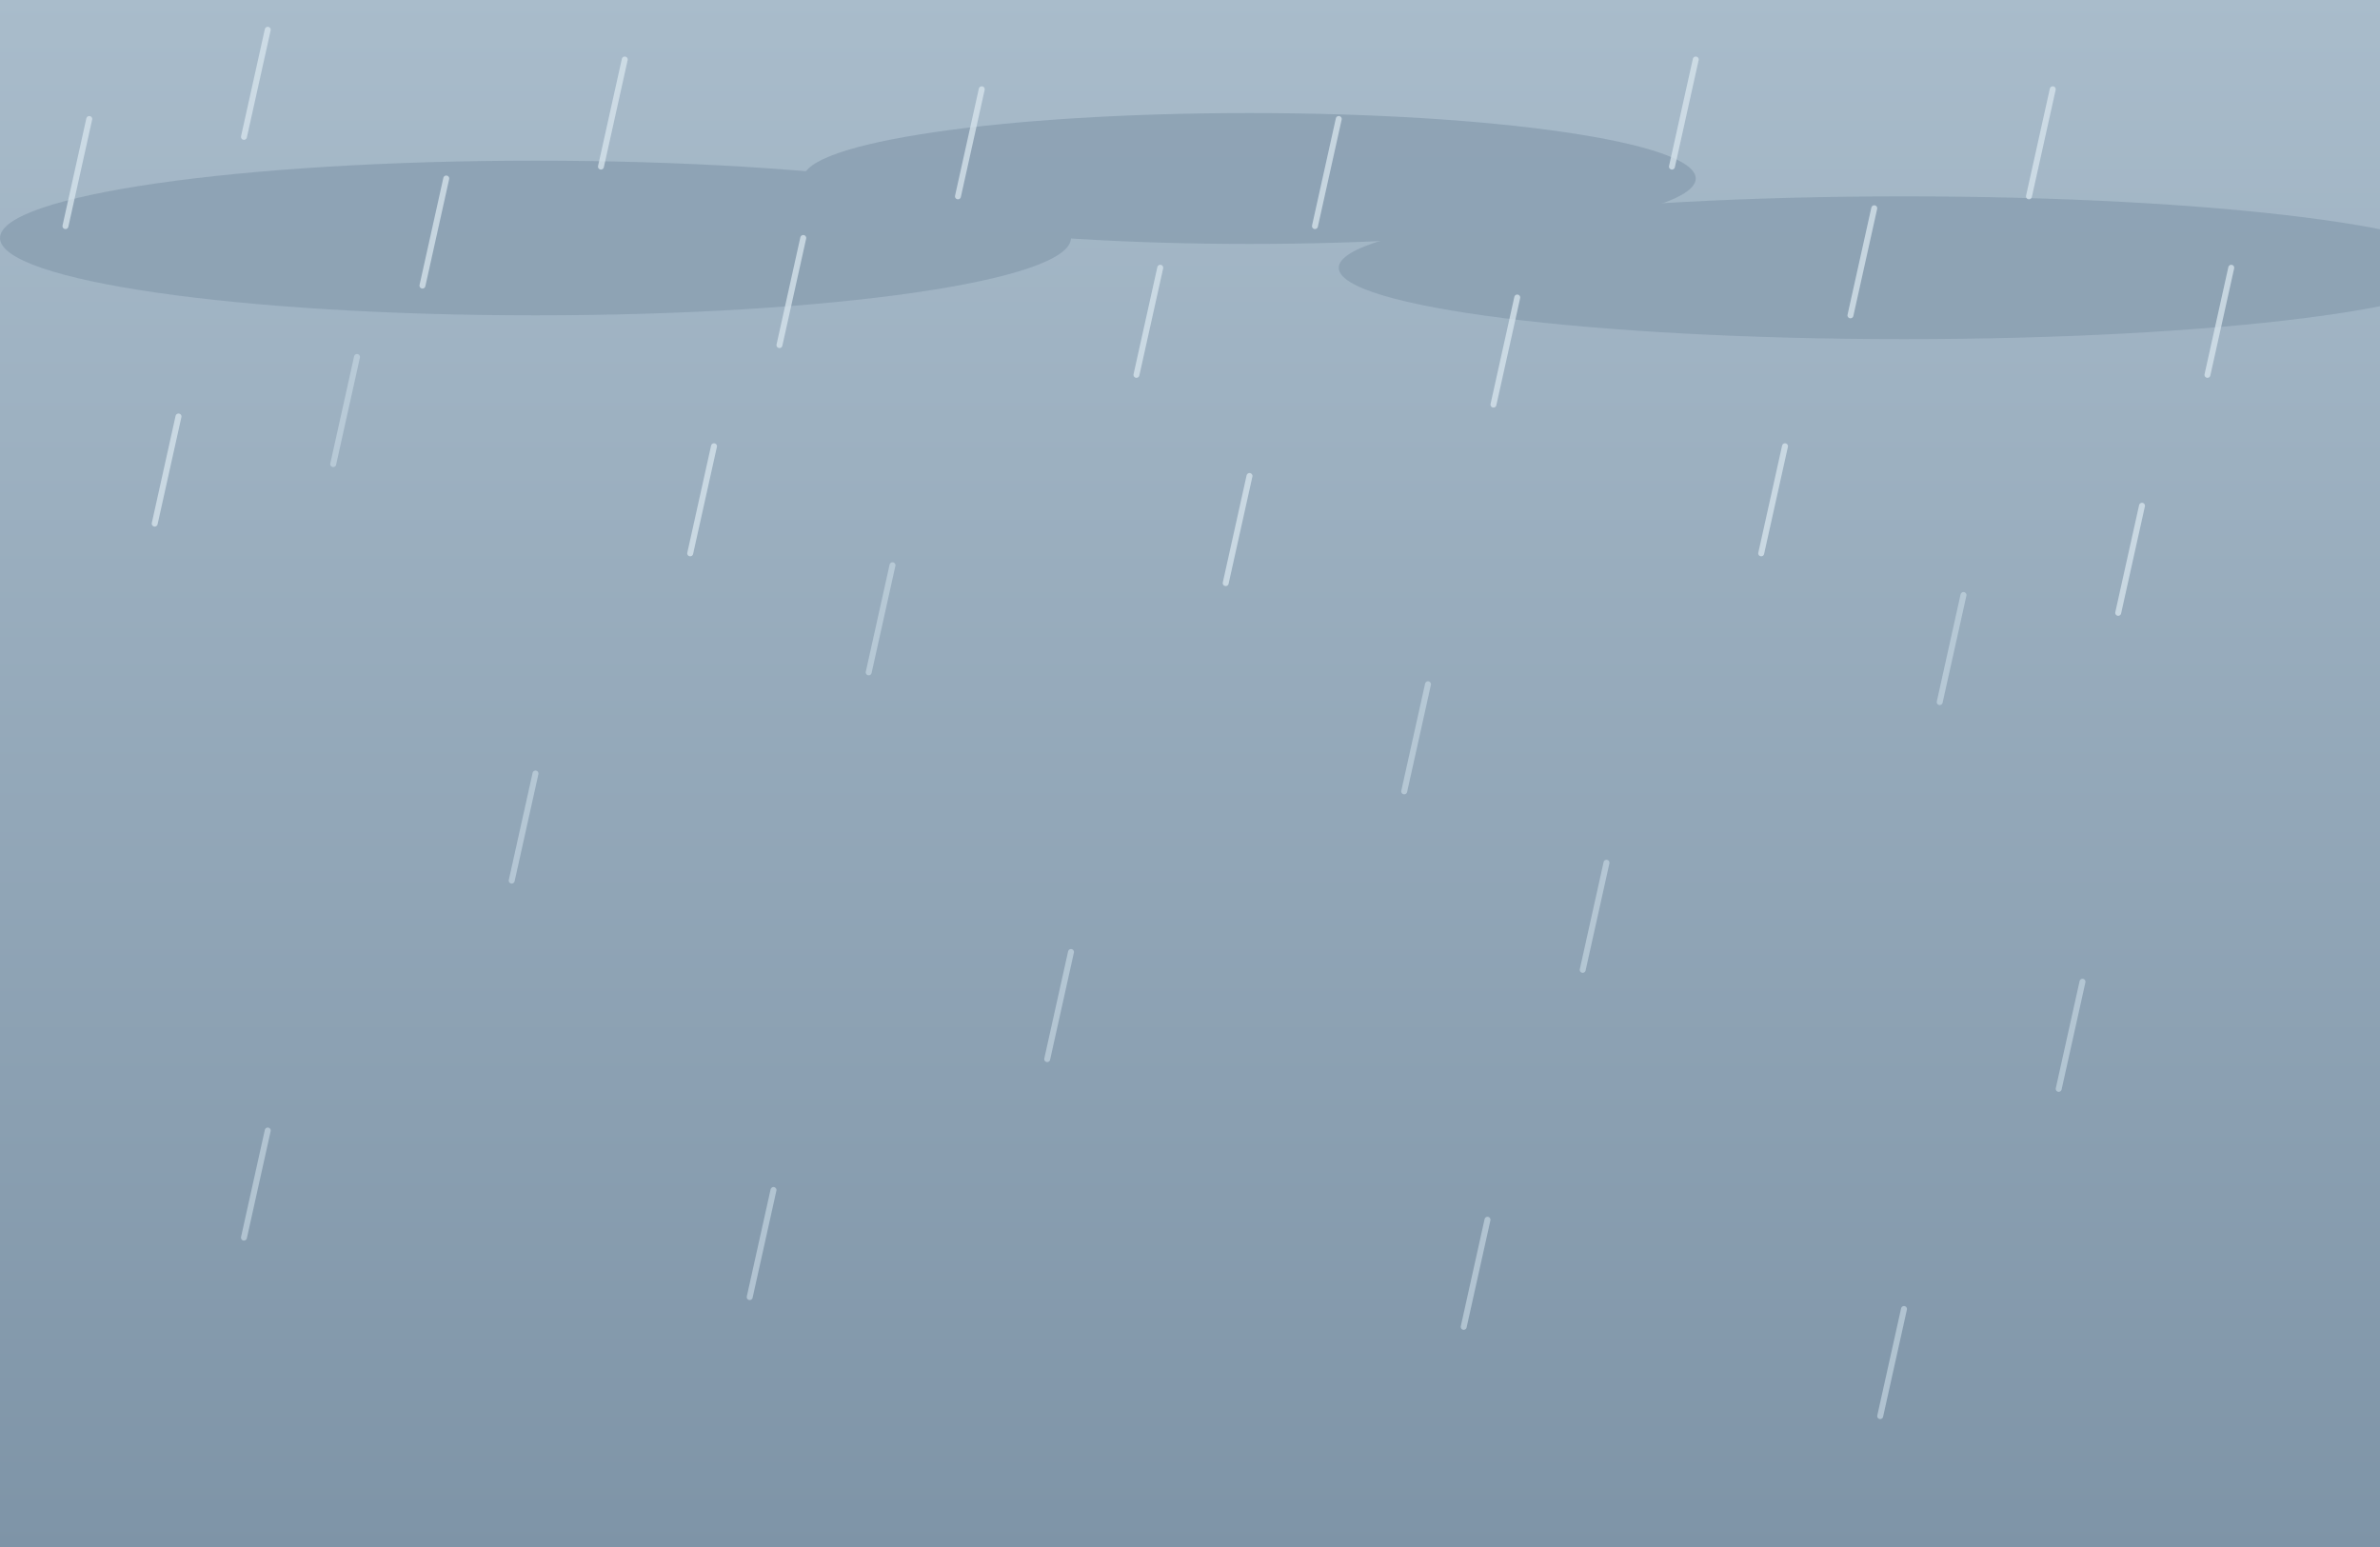
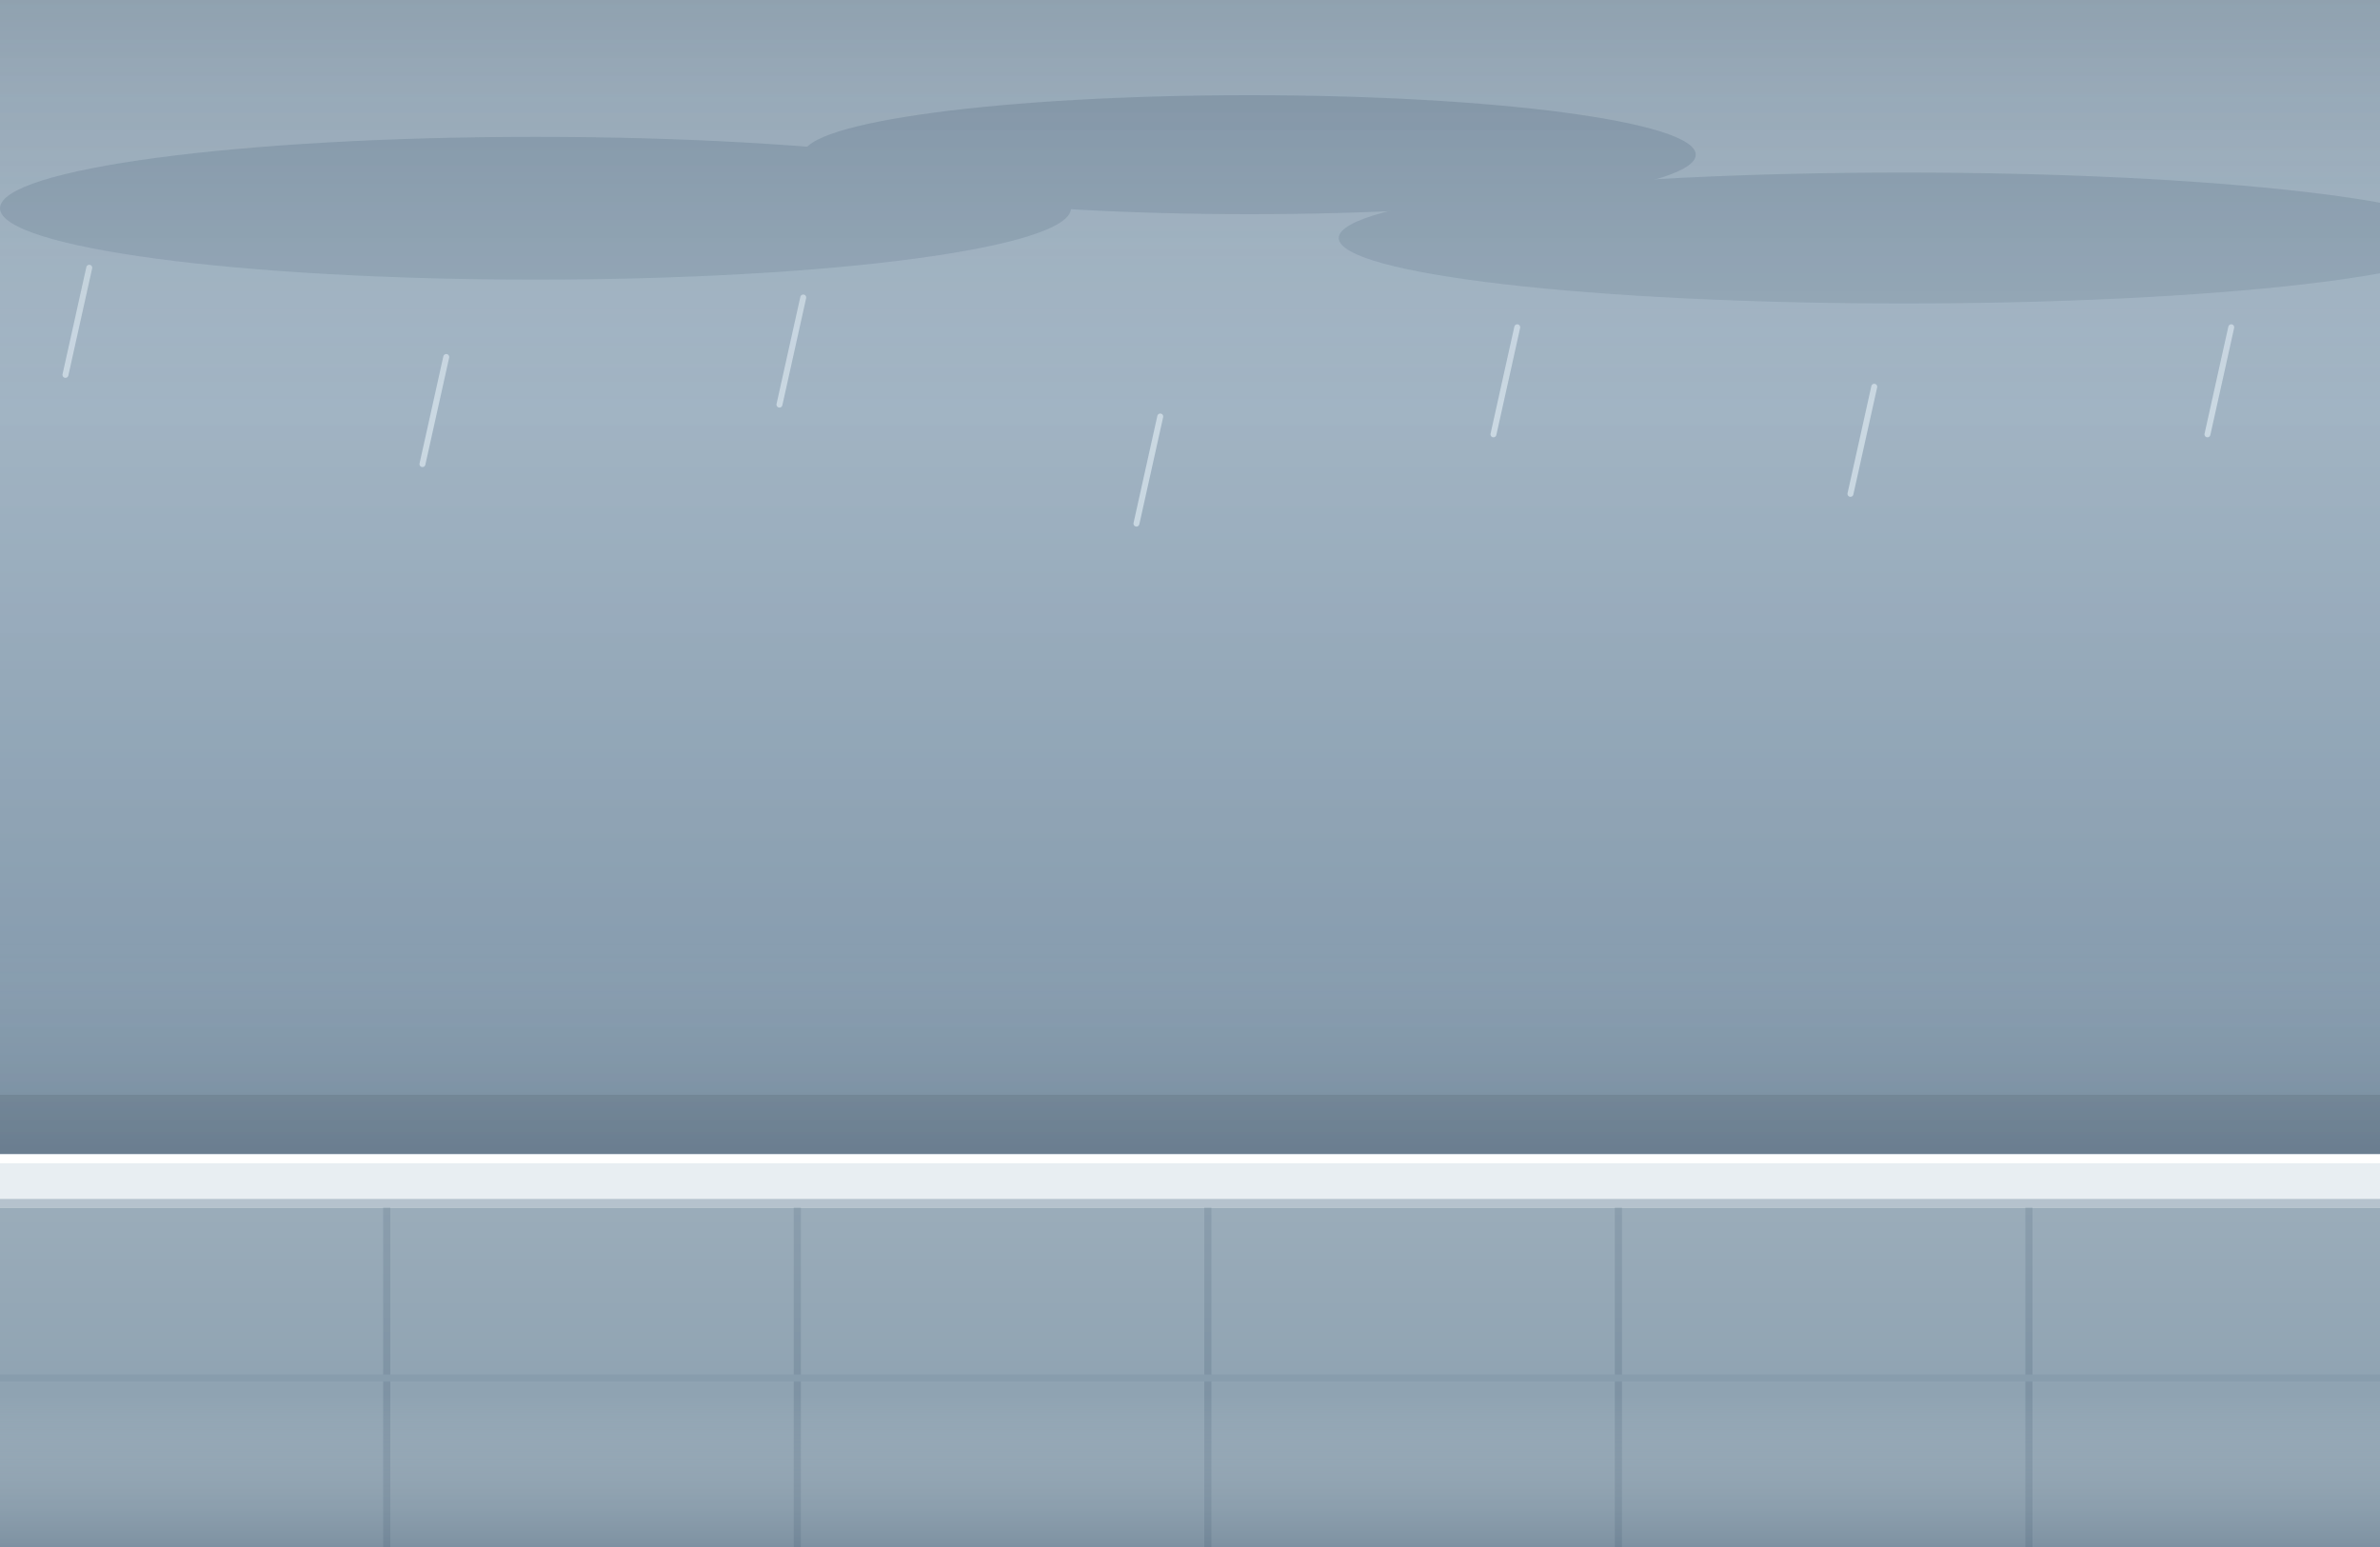
<svg xmlns="http://www.w3.org/2000/svg" viewBox="0 0 800 520" preserveAspectRatio="xMidYMid slice">
  <style>
-     .rain { animation: fall 1.5s linear infinite; }
-     .rain.r2 { animation-duration: 1.9s; animation-delay: 0.6s; opacity: 0.7; }
-     @keyframes fall { 0% { transform: translateY(-520px); } 100% { transform: translateY(0); } }
-     .cl3 { animation: drift3 30s ease-in-out infinite alternate; }
-     @keyframes drift3 { 0% { transform: translateX(-30px); } 100% { transform: translateX(40px); } }
+     .st { animation: twinkle 2.6s ease-in-out infinite; }
+     @keyframes twinkle { 0%, 100% { opacity: 0.25; } 50% { opacity: 1; } }
+     .rain { animation: fall 1.6s linear infinite; }
+     @keyframes fall { 0% { transform: translateY(-140px); } 100% { transform: translateY(0); } }
+     .pt { animation: petal 8s linear infinite; }
+     .pt.p2 { animation-duration: 10s; animation-delay: 2.6s; }
+     .pt.p3 { animation-duration: 9s; animation-delay: 5s; }
+     @keyframes petal { 0% { transform: translate(0, -20px) rotate(0deg); opacity: 0; } 12% { opacity: 1; } 88% { opacity: 1; } 100% { transform: translate(-60px, 420px) rotate(300deg); opacity: 0; } }
+     .mist1 { animation: mbreath 9s ease-in-out infinite alternate; }
+     .mist2 { animation: mbreath 12s ease-in-out infinite alternate; animation-delay: 2s; }
+     @keyframes mbreath { 0% { opacity: 0.5; } 100% { opacity: 0.85; } }
  </style>
  <defs>
-     <linearGradient id="rsky" x1="0" y1="0" x2="0" y2="1">
+     <linearGradient id="wp" x1="0" y1="0" x2="0" y2="1">
      <stop offset="0" stop-color="#a9bccb" />
      <stop offset="1" stop-color="#7e94a7" />
    </linearGradient>
+     <linearGradient id="wallGlow" x1="0" y1="0" x2="0" y2="1">
+       <stop offset="0" stop-color="#0a1420" stop-opacity="0.16" />
+       <stop offset="0.35" stop-color="#ffffff" stop-opacity="0.07" />
+       <stop offset="0.8" stop-color="#ffffff" stop-opacity="0.02" />
+       <stop offset="1" stop-color="#0a1420" stop-opacity="0.12" />
+     </linearGradient>
+     <linearGradient id="floorShade" x1="0" y1="0" x2="0" y2="1">
+       <stop offset="0" stop-color="#ffffff" stop-opacity="0.1" />
+       <stop offset="0.55" stop-color="#ffffff" stop-opacity="0" />
+       <stop offset="1" stop-color="#54687a" stop-opacity="0.3" />
+     </linearGradient>
  </defs>
-   <rect width="800" height="520" fill="url(#rsky)" />
-   <g class="cl3" fill="#8ba0b2" opacity="0.85">
-     <ellipse cx="180" cy="80" rx="180" ry="26" />
-     <ellipse cx="420" cy="60" rx="150" ry="22" />
-     <ellipse cx="640" cy="90" rx="190" ry="24" />
+   <rect width="800" height="395" fill="url(#wp)" />
+   <g fill="#8ba0b2" opacity="0.85">
+     <ellipse cx="180" cy="70" rx="180" ry="24" />
+     <ellipse cx="420" cy="52" rx="150" ry="20" />
+     <ellipse cx="640" cy="80" rx="190" ry="22" />
  </g>
-   <g class="rain" stroke="#d8e5ee" stroke-width="2" stroke-linecap="round" opacity="0.75">
-     <line x1="30" y1="40" x2="22" y2="76" />
-     <line x1="90" y1="10" x2="82" y2="46" />
-     <line x1="150" y1="60" x2="142" y2="96" />
-     <line x1="210" y1="20" x2="202" y2="56" />
-     <line x1="270" y1="80" x2="262" y2="116" />
-     <line x1="330" y1="30" x2="322" y2="66" />
-     <line x1="390" y1="90" x2="382" y2="126" />
-     <line x1="450" y1="40" x2="442" y2="76" />
-     <line x1="510" y1="100" x2="502" y2="136" />
-     <line x1="570" y1="20" x2="562" y2="56" />
-     <line x1="630" y1="70" x2="622" y2="106" />
-     <line x1="690" y1="30" x2="682" y2="66" />
-     <line x1="750" y1="90" x2="742" y2="126" />
-     <line x1="60" y1="140" x2="52" y2="176" />
-     <line x1="240" y1="150" x2="232" y2="186" />
-     <line x1="420" y1="160" x2="412" y2="196" />
-     <line x1="600" y1="150" x2="592" y2="186" />
-     <line x1="720" y1="170" x2="712" y2="206" />
+   <g class="rain" stroke="#d8e5ee" stroke-width="2" stroke-linecap="round" opacity="0.7">
+     <line x1="30" y1="90" x2="22" y2="126" />
+     <line x1="150" y1="120" x2="142" y2="156" />
+     <line x1="270" y1="100" x2="262" y2="136" />
+     <line x1="390" y1="140" x2="382" y2="176" />
+     <line x1="510" y1="110" x2="502" y2="146" />
+     <line x1="630" y1="130" x2="622" y2="166" />
+     <line x1="750" y1="110" x2="742" y2="146" />
  </g>
-   <g class="rain r2" stroke="#c3d4e0" stroke-width="2" stroke-linecap="round">
-     <line x1="120" y1="120" x2="112" y2="156" />
-     <line x1="300" y1="190" x2="292" y2="226" />
-     <line x1="480" y1="230" x2="472" y2="266" />
-     <line x1="660" y1="200" x2="652" y2="236" />
-     <line x1="180" y1="260" x2="172" y2="296" />
-     <line x1="540" y1="290" x2="532" y2="326" />
-     <line x1="360" y1="320" x2="352" y2="356" />
-     <line x1="700" y1="330" x2="692" y2="366" />
-     <line x1="90" y1="380" x2="82" y2="416" />
-     <line x1="260" y1="400" x2="252" y2="436" />
-     <line x1="500" y1="410" x2="492" y2="446" />
-     <line x1="640" y1="440" x2="632" y2="476" />
+   <rect width="800" height="395" fill="url(#wallGlow)" />
+   <rect y="368" width="800" height="20" fill="#0a1420" opacity="0.10" />
+   <rect y="388" width="800" height="18" fill="#e8eef2" />
+   <rect y="388" width="800" height="3" fill="#ffffff" />
+   <rect y="403" width="800" height="3" fill="#b5c2cd" />
+   <rect y="406" width="800" height="114" fill="#8fa3b2" />
+   <g>
+     <line x1="130" y1="406" x2="130" y2="520" stroke="#7e93a4" stroke-width="2.4" />
+     <line x1="268" y1="406" x2="268" y2="520" stroke="#7e93a4" stroke-width="2.4" />
+     <line x1="406" y1="406" x2="406" y2="520" stroke="#7e93a4" stroke-width="2.4" />
+     <line x1="544" y1="406" x2="544" y2="520" stroke="#7e93a4" stroke-width="2.4" />
+     <line x1="682" y1="406" x2="682" y2="520" stroke="#7e93a4" stroke-width="2.4" />
  </g>
+   <rect y="462" width="800" height="2.4" fill="#879cac" />
+   <rect y="406" width="800" height="114" fill="url(#floorShade)" />
</svg>
